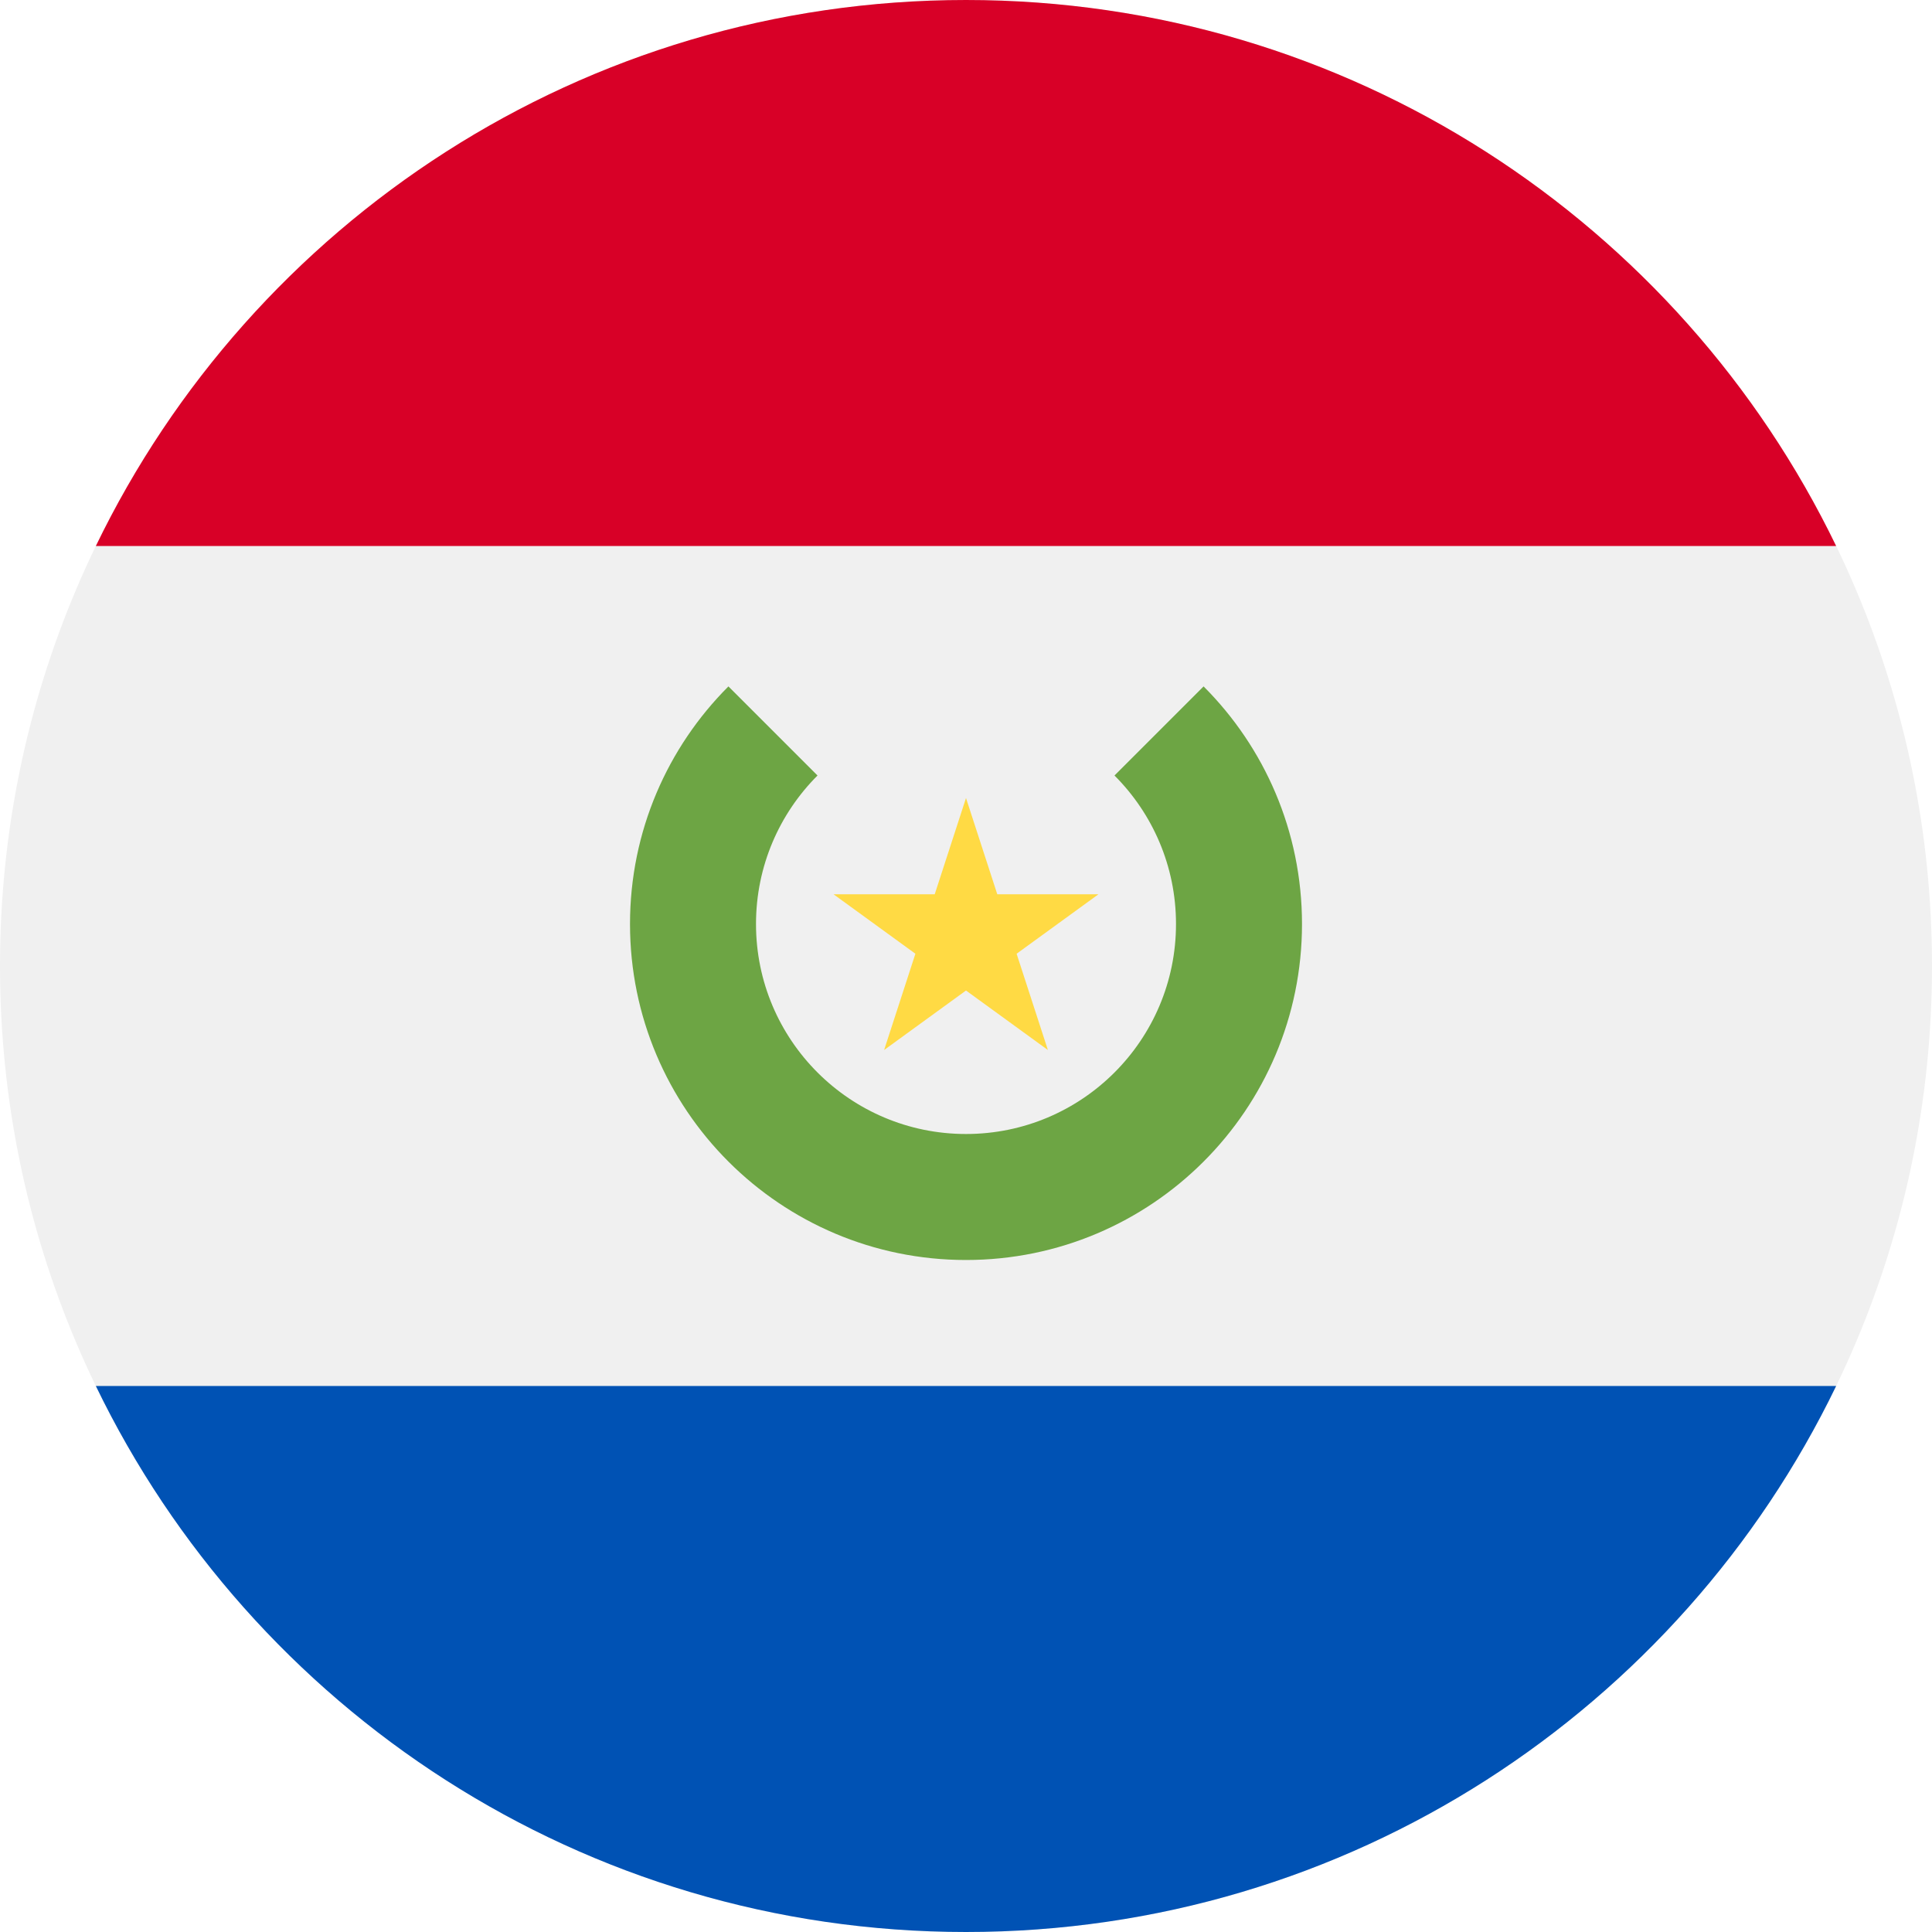
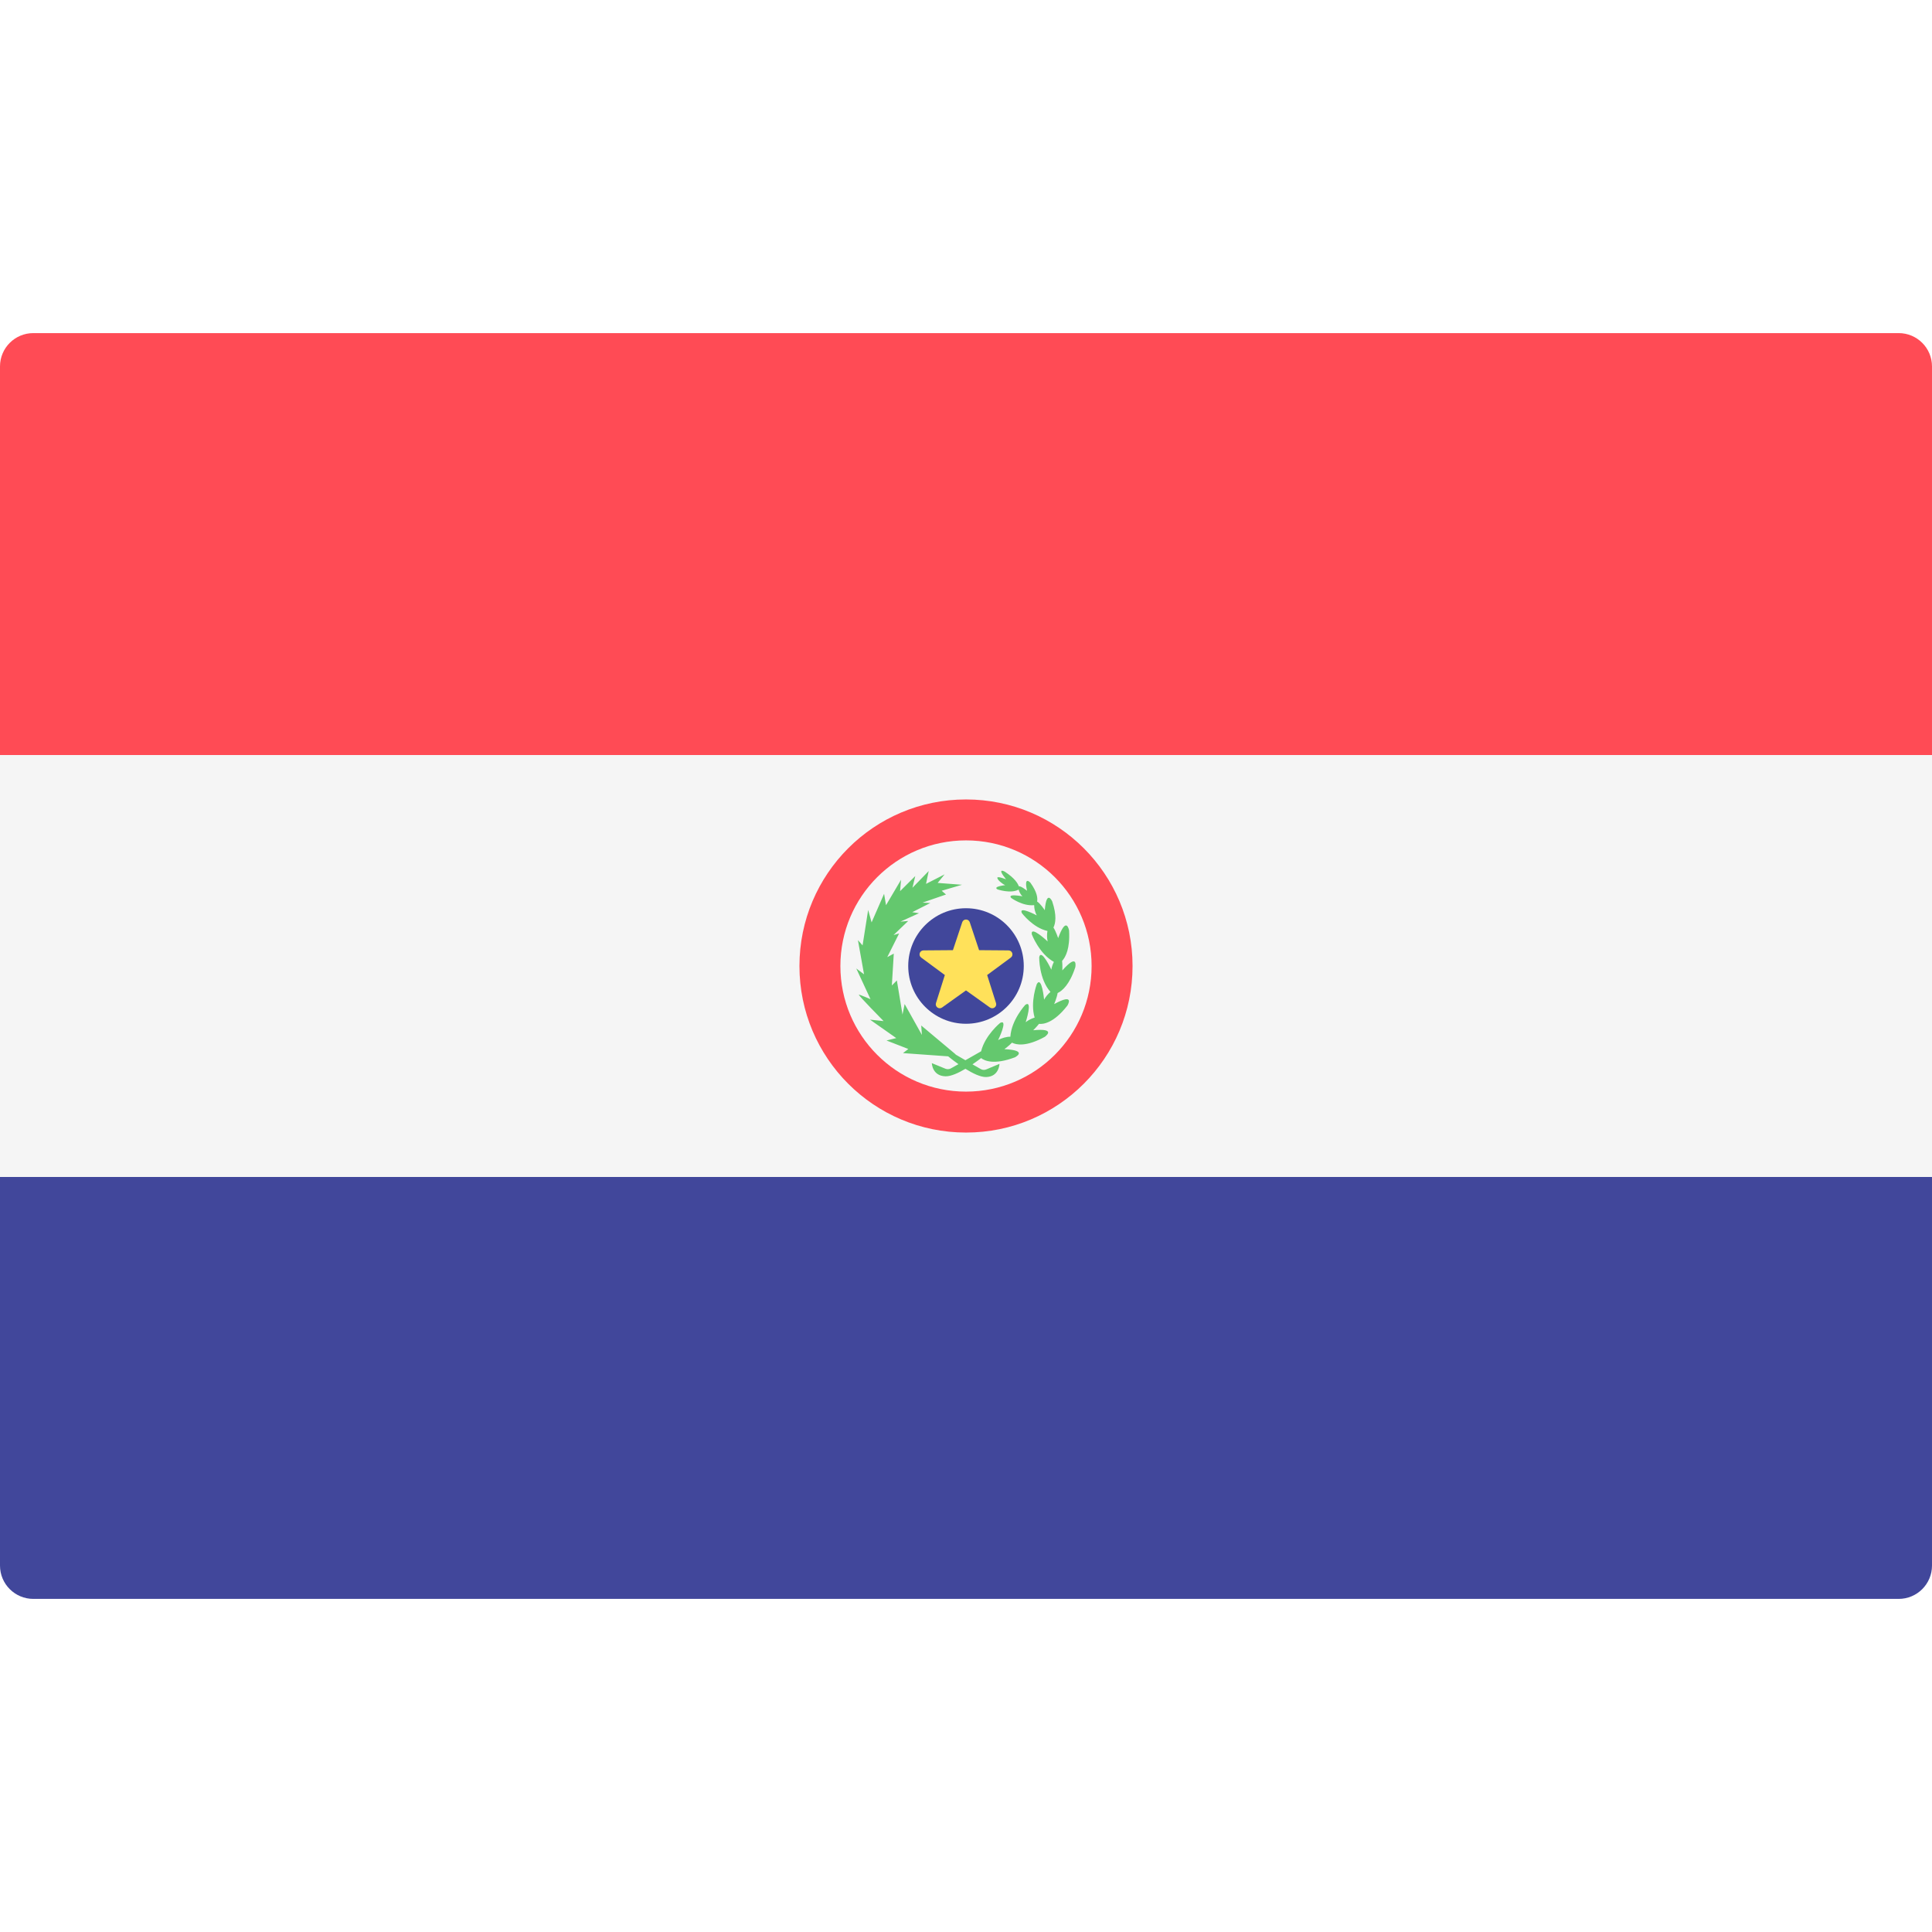
- <svg xmlns="http://www.w3.org/2000/svg" version="1.1" id="Layer_1" x="0px" y="0px" viewBox="0 0 512 512" style="enable-background:new 0 0 512 512;" xml:space="preserve">
-   <circle style="fill:#F0F0F0;" cx="256" cy="256" r="256" />
-   <path style="fill:#D80027;" d="M256,0C154.506,0,66.81,59.065,25.402,144.696h461.195C445.19,59.065,357.493,0,256,0z" />
-   <path style="fill:#0052B4;" d="M256,512c101.493,0,189.19-59.065,230.598-144.696H25.402C66.81,452.935,154.506,512,256,512z" />
-   <path style="fill:#6DA544;" d="M318.963,181.907l-23.611,23.611c10.071,10.071,16.301,23.984,16.301,39.352  c0,30.736-24.917,55.652-55.652,55.652s-55.652-24.917-55.652-55.652c0-15.368,6.23-29.281,16.301-39.352l-23.611-23.611  c-16.115,16.112-26.081,38.373-26.081,62.963c0,49.178,39.866,89.043,89.043,89.043s89.043-39.866,89.043-89.043  C345.043,220.28,335.077,198.019,318.963,181.907z" />
-   <polygon style="fill:#FFDA44;" points="256,211.478 264.289,236.988 291.11,236.988 269.411,252.752 277.7,278.261 256,262.496   234.3,278.261 242.589,252.752 220.89,236.988 247.711,236.988 " />
+ <svg xmlns="http://www.w3.org/2000/svg" version="1.1" id="Layer_1" x="0px" y="0px" viewBox="0 0 512.001 512.001" style="enable-background:new 0 0 512.001 512.001;" xml:space="preserve">
+   <path style="fill:#FF4B55;" d="M512,200.093H0V97.104c0-4.875,3.953-8.828,8.828-8.828h494.345c4.875,0,8.828,3.953,8.828,8.828  L512,200.093L512,200.093z" />
+   <path style="fill:#41479B;" d="M503.172,423.725H8.828c-4.875,0-8.828-3.953-8.828-8.828V311.909h512v102.988  C512,419.773,508.047,423.725,503.172,423.725z" />
+   <rect y="200.091" style="fill:#F5F5F5;" width="512" height="111.81" />
+   <path style="fill:#FF4B55;" d="M256,211.863c-24.376,0-44.138,19.761-44.138,44.138c0,24.377,19.762,44.138,44.138,44.138  s44.138-19.761,44.138-44.138S280.376,211.863,256,211.863z M256,289.289c-18.383,0-33.288-14.903-33.288-33.288  s14.904-33.288,33.288-33.288s33.288,14.904,33.288,33.288S274.383,289.289,256,289.289z" />
+   <circle style="fill:#41479B;" cx="256" cy="256.001" r="15.31" />
+   <path style="fill:#FFE15A;" d="M256.998,244.404l2.467,7.4l7.799,0.061c1.01,0.008,1.429,1.297,0.616,1.897l-6.274,4.633  l2.353,7.436c0.305,0.963-0.791,1.759-1.613,1.172L256,262.468l-6.346,4.535c-0.822,0.587-1.918-0.21-1.613-1.172l2.353-7.436  l-6.274-4.633c-0.812-0.6-0.394-1.889,0.616-1.897l7.799-0.061l2.467-7.4C255.322,243.446,256.678,243.446,256.998,244.404z" />
+   <path style="fill:#64C86E;" d="M284.96,256.357c0,0,0.875-4.046-3.43,0.809c0,0,0.063-1.382-0.059-2.521  c0.947-1.025,2.121-3.267,1.845-8.052c0,0-0.675-4.084-2.891,2.013c0,0-0.605-1.799-1.248-2.795  c0.534-1.108,0.947-3.125-0.334-6.947c0,0-1.497-3.27-1.963,2.348c0,0-1.229-1.838-2.028-2.29c0.154-0.906,0.033-2.462-1.775-4.981  c0,0-1.804-2.02-0.893,2.126c0,0-1.651-1.337-2.179-1.18c-0.274-0.792-1.067-2.131-3.73-3.893c0,0-2.307-1.263,0.34,2.034  c0,0-2.34-0.928-2.312-0.396c0.028,0.532,1.159,1.513,2.088,1.951c0,0-3.432,0.356-2.023,1.121c0,0,3.481,1.201,5.572,0.045  c0.168,0.609,0.509,1.292,1.015,1.783c0,0-4.084-0.793-2.978,0.433c0,0,3.063,2.251,6.09,1.906  c-0.014,0.834,0.238,1.911,0.681,2.718c0,0-4.87-2.603-3.947-0.616c0,0,2.912,3.895,6.786,4.74c-0.159,0.866-0.156,1.913,0.054,2.78  c0,0-4.622-4.365-4.199-1.878c0,0,1.932,5.122,5.848,7.298c-0.319,0.65-0.58,1.377-0.676,2.056c0,0-2.692-5.761-3.213-3.292  c0,0-0.089,5.754,2.983,9.195c-0.654,0.544-1.295,1.305-1.688,2.052c0,0-0.589-6.329-1.913-4.182c0,0-1.83,4.796-0.591,8.929  c-0.819,0.242-1.711,0.689-2.371,1.224c0,0,1.953-6.051-0.11-4.599c0,0-3.674,3.975-3.955,8.447  c-0.974-0.02-2.293,0.331-3.249,0.902c0,0,2.795-5.709,0.545-4.567c0,0-4.008,3.274-5.043,7.523  c-0.948,0.541-2.558,1.46-4.167,2.372c-0.936-0.543-1.845-1.071-2.622-1.525l0.026-0.042l-9.111-7.638l0.181,2.498l-4.575-8.182  l-0.565,2.784l-1.498-9.045l-1.329,1.335l0.514-8.438l-1.732,0.934l3.146-6.276l-1.478,0.417l3.887-3.726l-2.055,0.175l4.914-2.231  l-1.796-0.276l4.797-2.429l-2.067-0.1l6.219-2.152l-1.139-0.996l5.383-1.588l-6.45-0.492l1.837-2.261l-4.921,2.518l0.706-3.404  l-4.305,4.433l0.748-3.104l-4.029,4.009l0.26-3.026l-3.983,6.746l-0.514-3.019l-3.31,7.574l-0.911-3.3l-1.478,9.393l-1.233-1.398  l1.621,9.06l-2.056-1.542l3.769,8.138c0,0-2.741-1.199-3.084-1.199s6.553,7.004,6.553,7.004l-3.598-0.385l6.952,4.888l-2.583,0.638  l5.783,2.248l-1.414,1.094l11.972,0.856c0,0,1.154,0.961,2.724,2.074c-0.829,0.468-1.558,0.875-2.009,1.122  c-0.455,0.248-0.989,0.273-1.468,0.073c-1.137-0.477-2.781-1.149-3.574-1.466c0,0,0.077,3.403,3.62,3.488  c1.455,0.033,3.439-0.893,5.284-1.988c1.889,1.178,3.974,2.217,5.48,2.181c3.466-0.085,3.542-3.488,3.542-3.488  c-0.776,0.318-2.386,0.99-3.497,1.466c-0.469,0.2-0.991,0.175-1.436-0.073c-0.491-0.275-1.299-0.736-2.225-1.271  c0.946-0.641,1.739-1.223,2.296-1.652c0.872,0.685,3.368,1.889,8.946-0.205c0,0,3.7-1.858-2.781-2.163c0,0,1.203-0.883,2.015-1.721  c1.063,0.547,3.69,1.195,8.684-1.547c0,0,3.398-2.367-3.06-1.745c0,0,0.862-0.84,1.54-1.694c1.114,0.125,3.865-0.173,7.513-4.839  c0,0,2.19-3.513-3.5-0.397c0,0,0.736-1.754,0.909-2.927C281.539,262.561,283.456,260.909,284.96,256.357z" />
  <g>
</g>
  <g>
</g>
  <g>
</g>
  <g>
</g>
  <g>
</g>
  <g>
</g>
  <g>
</g>
  <g>
</g>
  <g>
</g>
  <g>
</g>
  <g>
</g>
  <g>
</g>
  <g>
</g>
  <g>
</g>
  <g>
</g>
</svg>
